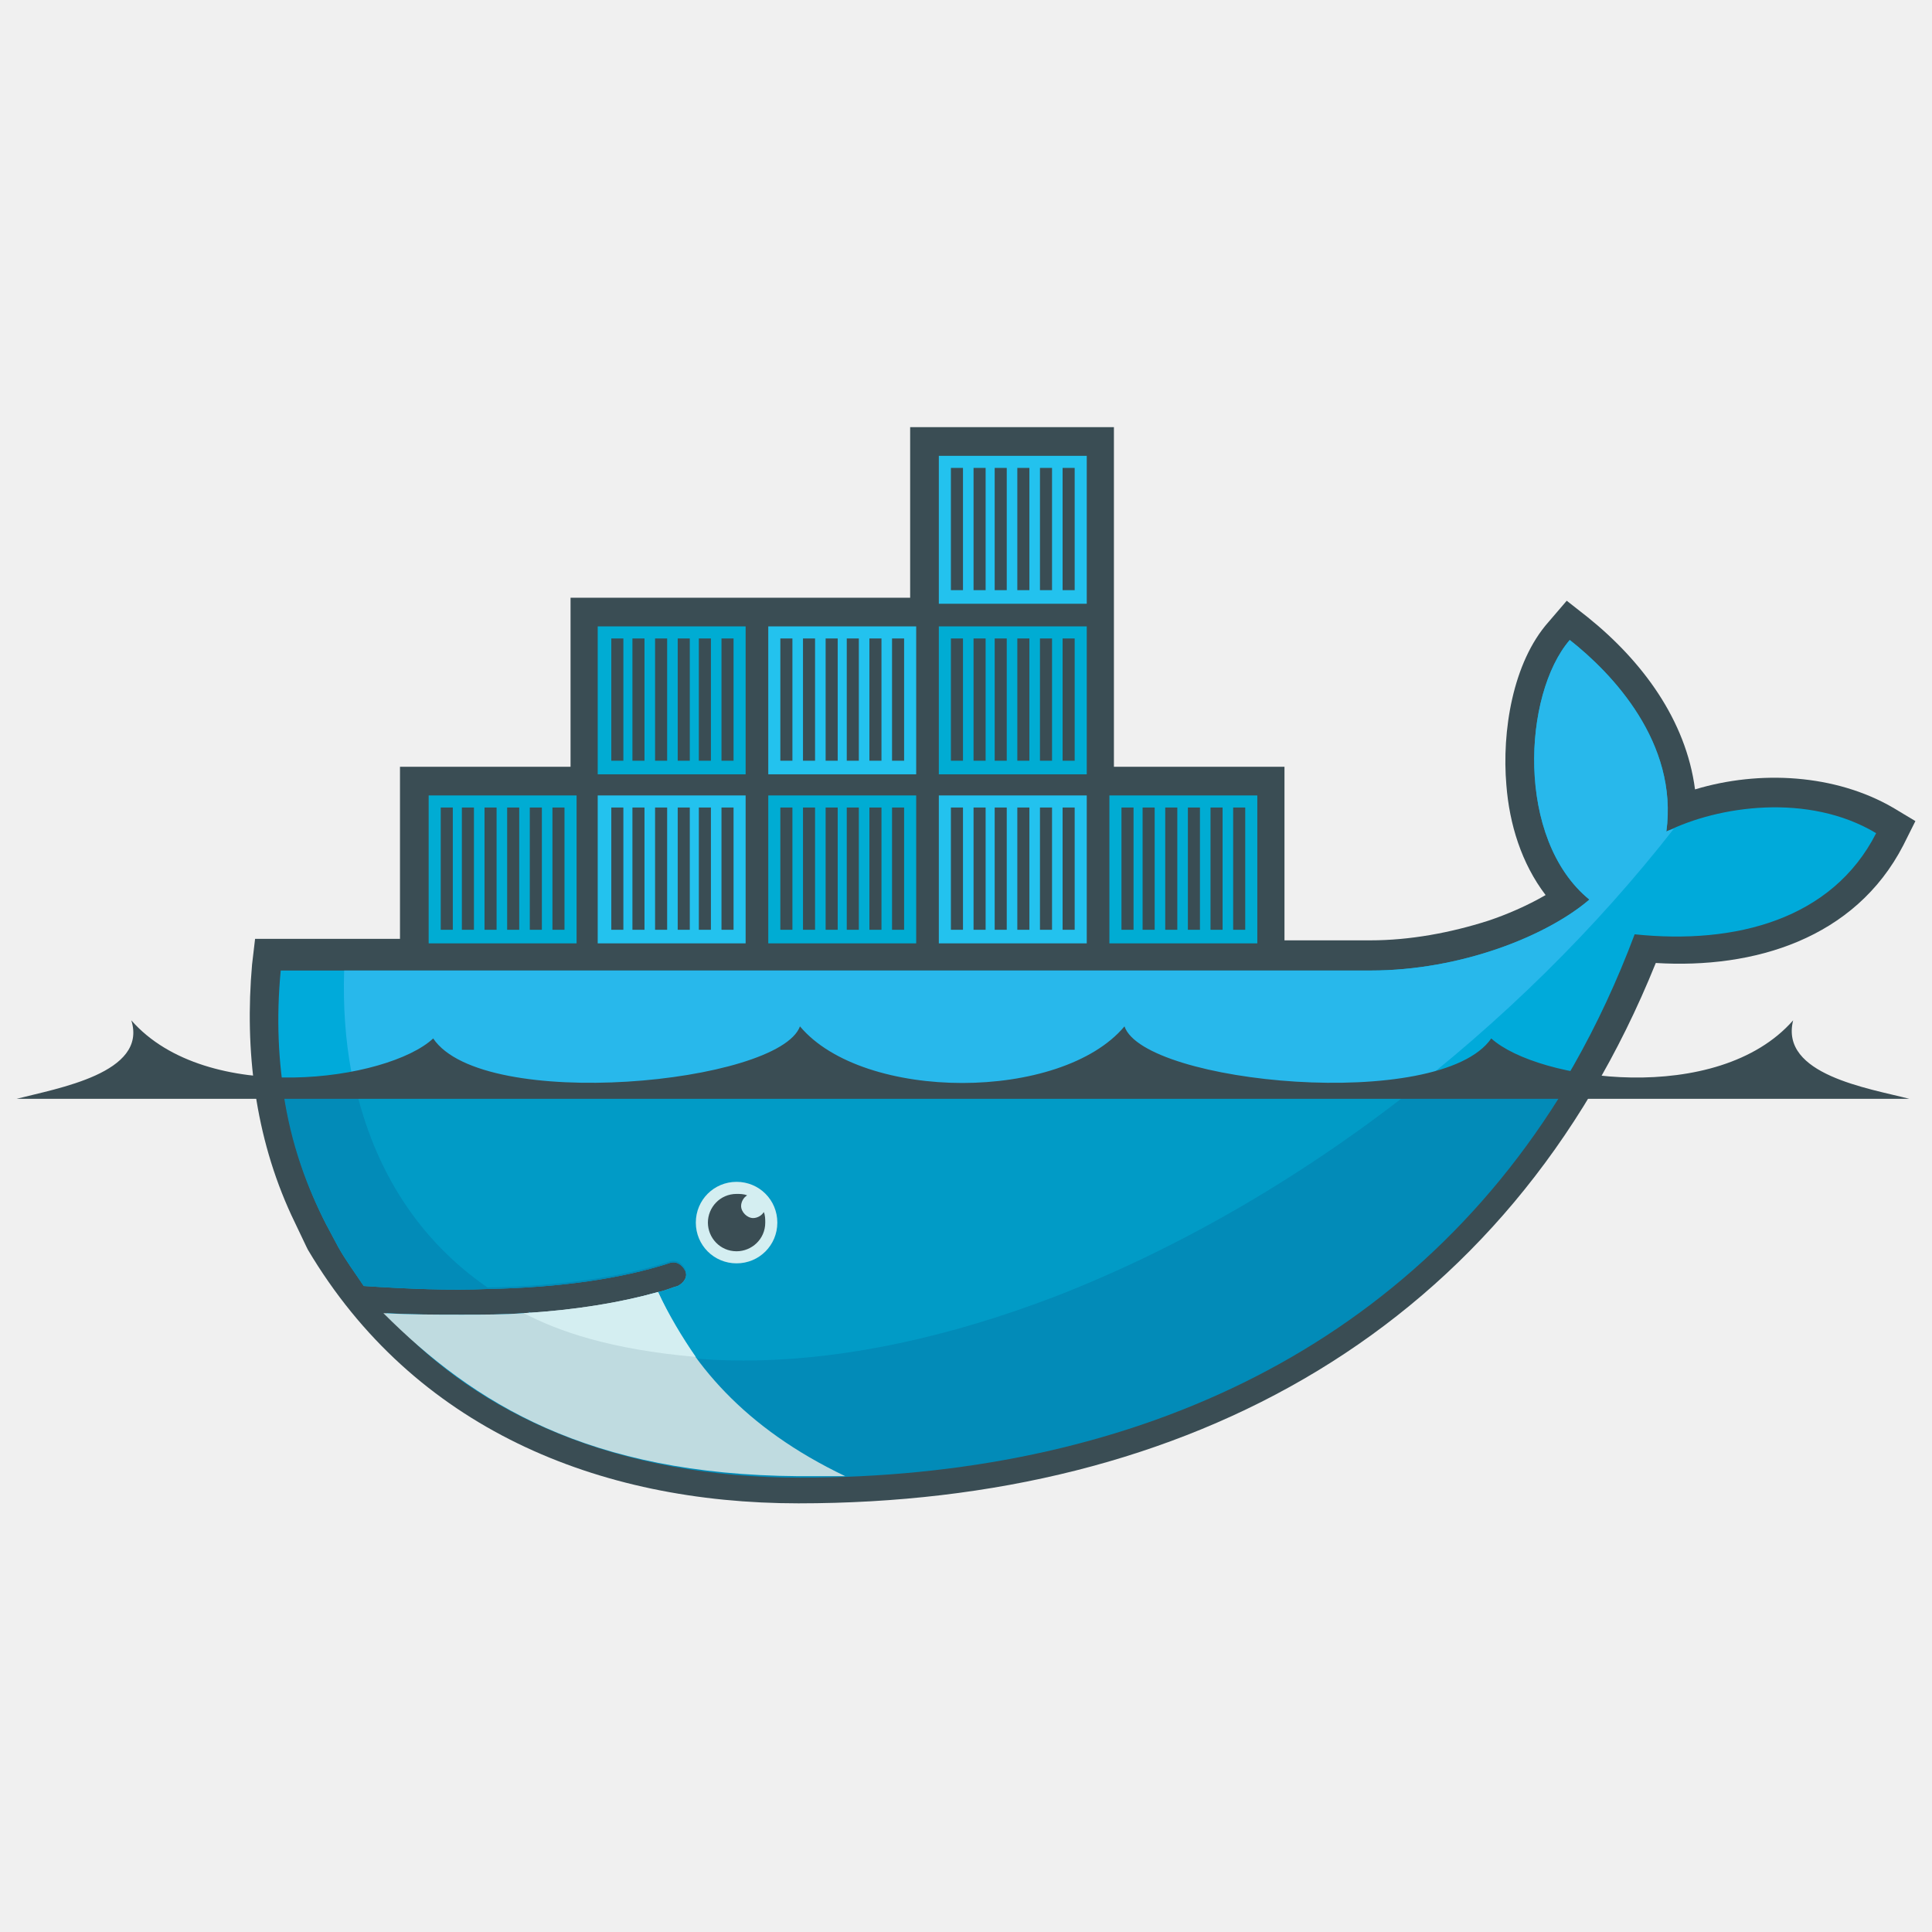
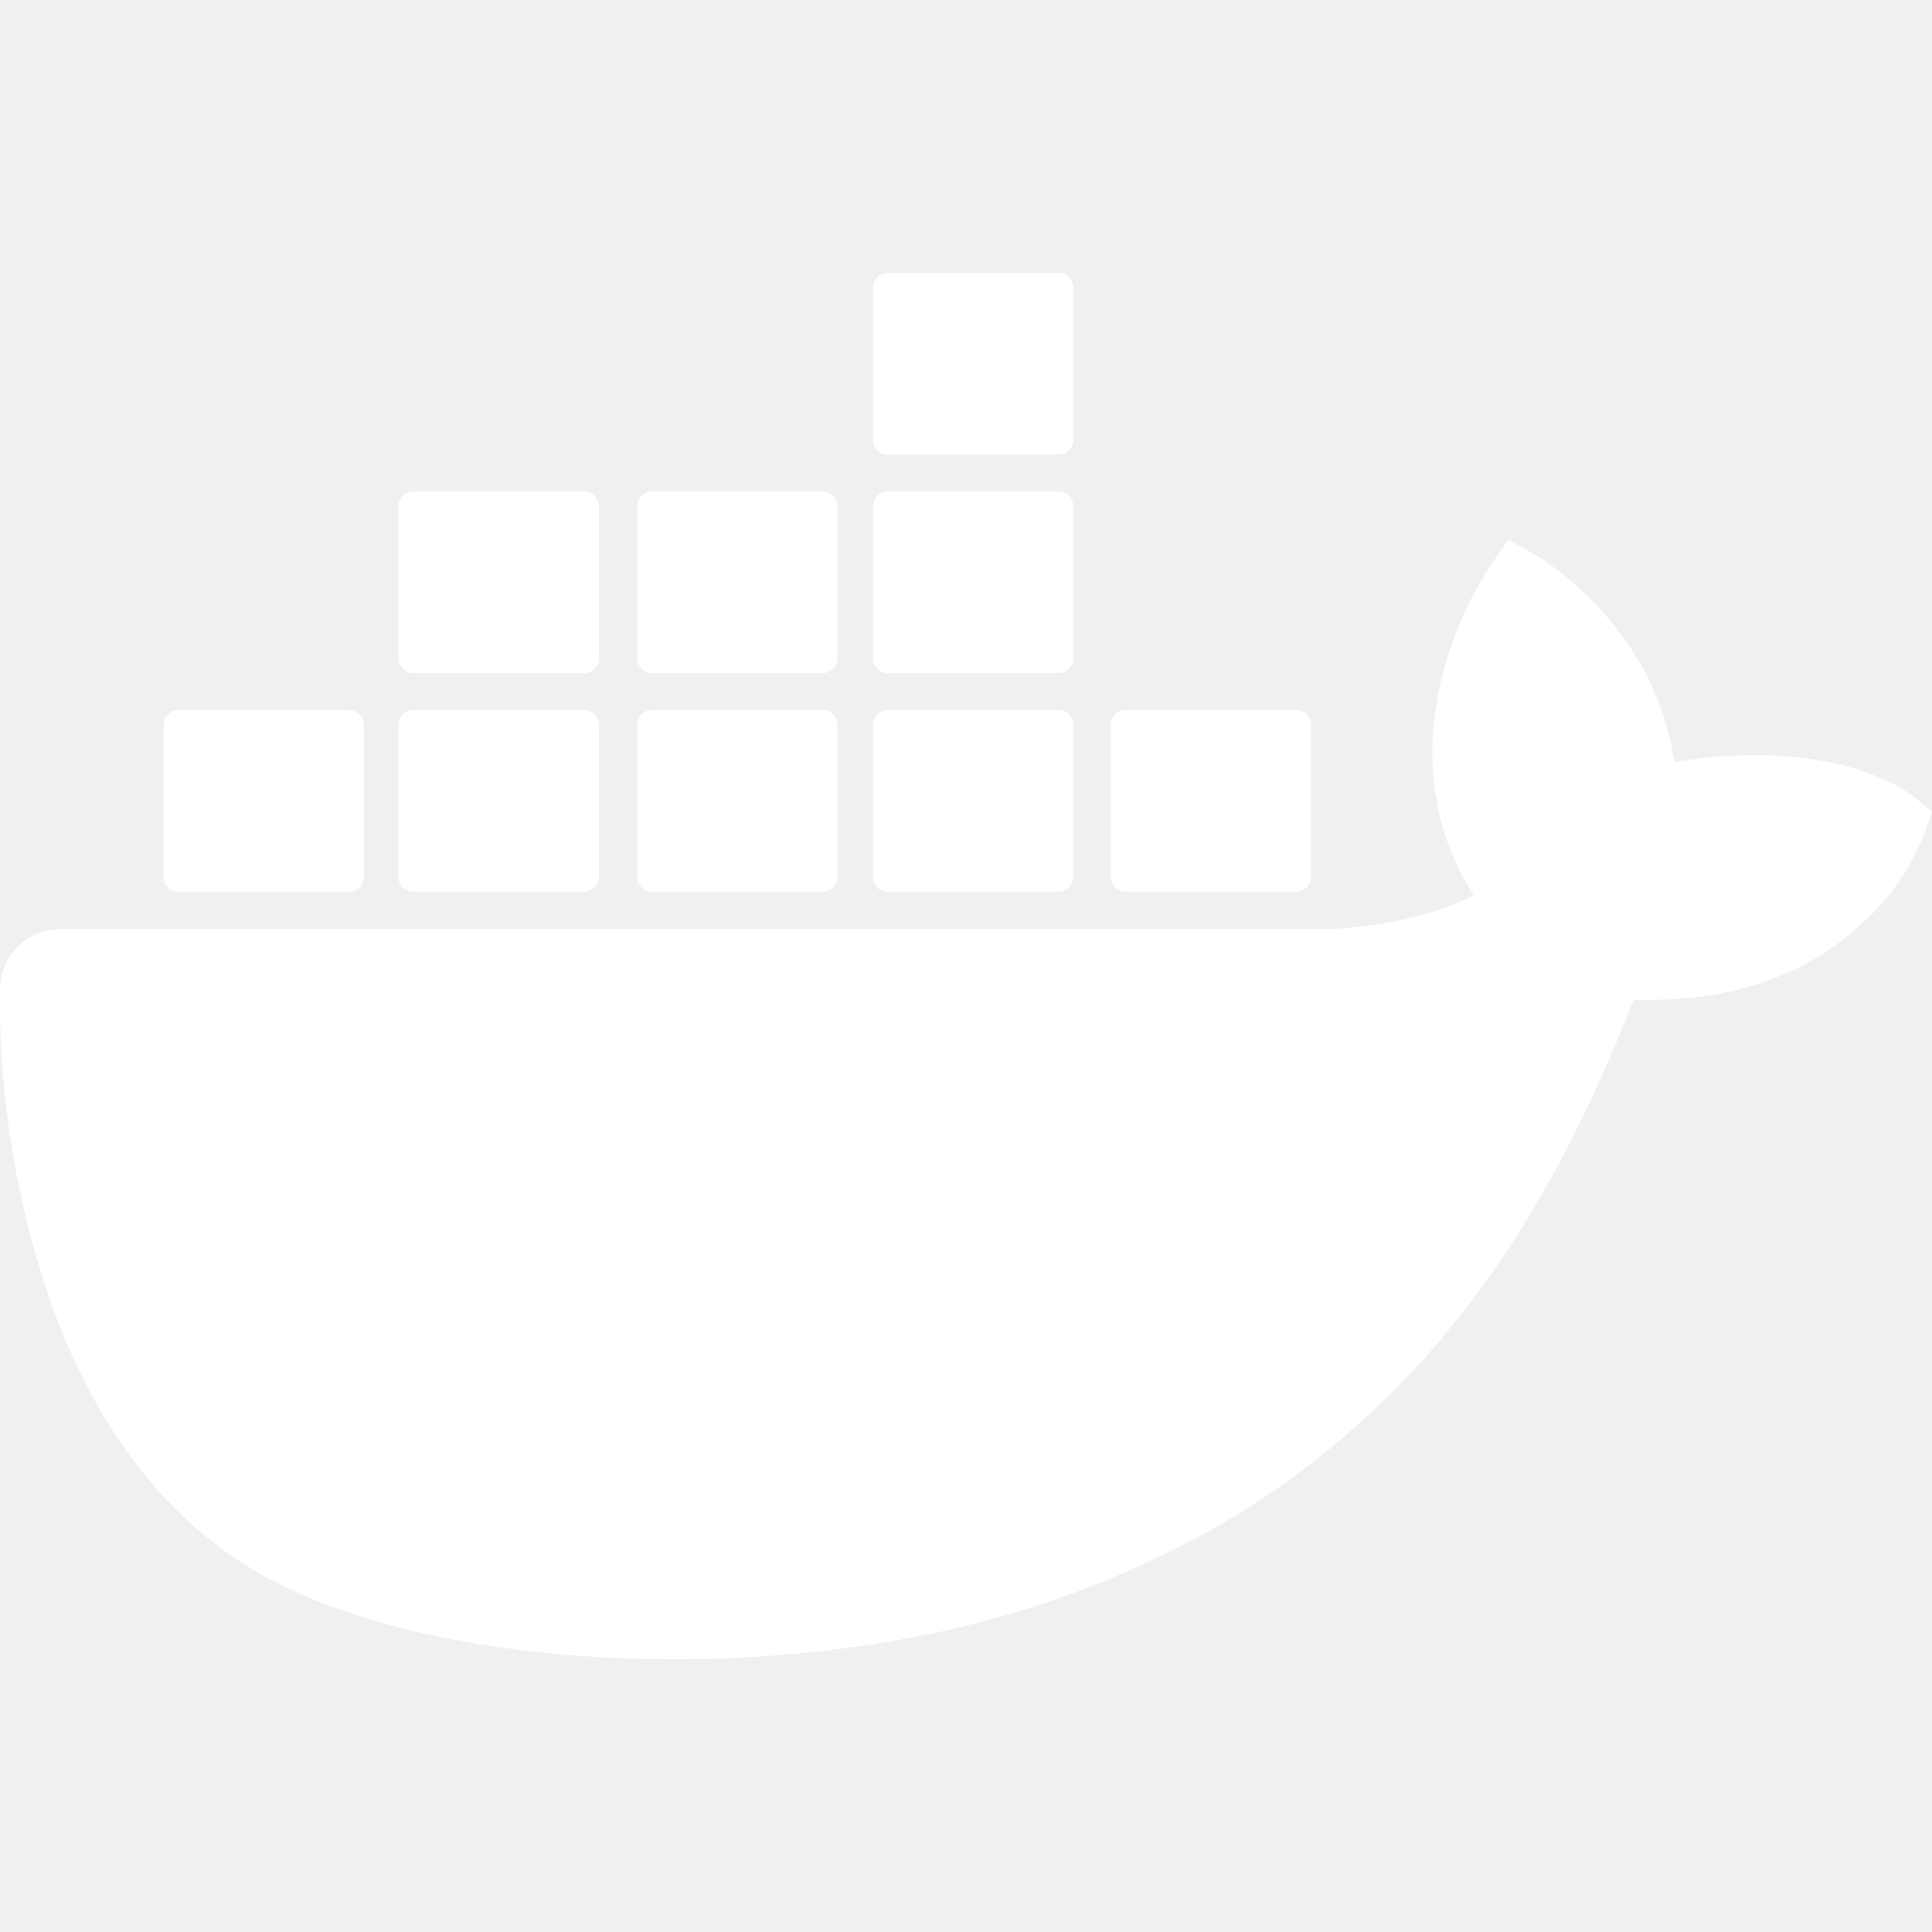
- <svg xmlns="http://www.w3.org/2000/svg" width="32" height="32" viewBox="0 0 128 128">
-   <path fill-rule="evenodd" clip-rule="evenodd" fill="#3A4D54" d="M73.8 50.8h11.3v11.5h5.7c2.6 0 5.3-.5 7.8-1.3 1.2-.4 2.6-1 3.8-1.7-1.6-2.1-2.4-4.7-2.6-7.3-.3-3.5.4-8.1 2.8-10.8l1.2-1.4 1.4 1.1c3.6 2.9 6.5 6.8 7.1 11.4 4.3-1.3 9.3-1 13.1 1.2l1.5.9-.8 1.6c-3.2 6.2-9.9 8.2-16.4 7.8-9.8 24.3-31 35.8-56.8 35.8-13.3 0-25.5-5-32.5-16.8l-.1-.2-1-2.1c-2.4-5.2-3.1-10.9-2.6-16.6l.2-1.7h9.6V50.8h11.3V39.6h22.5V28.3h13.5v22.5z" />
-   <path fill="#00AADA" d="M110.4 55.1c.8-5.9-3.6-10.5-6.4-12.7-3.1 3.6-3.6 13.2 1.3 17.2-2.8 2.4-8.5 4.7-14.5 4.7H18.6c-.6 6.2.5 11.9 3 16.8l.8 1.5c.5.9 1.1 1.7 1.7 2.6 3 .2 5.7.3 8.2.2 4.9-.1 8.9-.7 12-1.7.5-.2.9.1 1.1.5.2.5-.1.9-.5 1.1-.4.1-.8.3-1.3.4-2.4.7-5 1.1-8.3 1.3h-.6c-1.3.1-2.7.1-4.2.1-1.6 0-3.1 0-4.9-.1 6 6.8 15.4 10.8 27.2 10.8 25 0 46.2-11.1 55.5-35.9 6.7.7 13.1-1 16-6.7-4.5-2.7-10.5-1.8-13.9-.1z" />
-   <path fill="#28B8EB" d="M110.4 55.1c.8-5.9-3.6-10.5-6.4-12.7-3.1 3.6-3.6 13.2 1.3 17.2-2.8 2.4-8.5 4.7-14.5 4.7h-68c-.3 9.5 3.2 16.7 9.5 21 4.9-.1 8.9-.7 12-1.7.5-.2.9.1 1.1.5.2.5-.1.9-.5 1.1-.4.1-.8.3-1.3.4-2.4.7-5.2 1.2-8.5 1.4l-.1-.1c8.5 4.4 20.8 4.3 35-1.1 15.8-6.1 30.6-17.7 40.9-30.9-.2.1-.4.1-.5.2z" />
-   <path fill="#028BB8" d="M18.7 71.8c.4 3.3 1.4 6.4 2.9 9.3l.8 1.5c.5.9 1.1 1.7 1.7 2.6 3 .2 5.7.3 8.2.2 4.9-.1 8.9-.7 12-1.7.5-.2.9.1 1.1.5.2.5-.1.9-.5 1.1-.4.1-.8.3-1.3.4-2.4.7-5.2 1.2-8.5 1.4h-.4c-1.3.1-2.7.1-4.1.1-1.6 0-3.2 0-4.9-.1 6 6.8 15.5 10.8 27.3 10.8 21.4 0 40-8.1 50.8-26H18.7v-.1z" />
-   <path fill="#019BC6" d="M23.5 71.8c1.3 5.8 4.3 10.4 8.8 13.5 4.9-.1 8.9-.7 12-1.7.5-.2.9.1 1.1.5.2.5-.1.9-.5 1.1-.4.1-.8.3-1.3.4-2.4.7-5.2 1.2-8.6 1.4 8.5 4.4 20.8 4.3 34.9-1.1 8.5-3.3 16.8-8.2 24.2-14.1H23.5z" />
-   <path fill-rule="evenodd" clip-rule="evenodd" fill="#00ACD3" d="M28.4 52.7h9.8v9.8h-9.8v-9.8zm.8.8h.8v8.1h-.8v-8.1zm1.4 0h.8v8.1h-.8v-8.1zm1.5 0h.8v8.1h-.8v-8.1zm1.5 0h.8v8.1h-.8v-8.1zm1.5 0h.8v8.1h-.8v-8.1zm1.5 0h.8v8.1h-.8v-8.1zm3-12h9.8v9.8h-9.8v-9.8zm.9.8h.8v8.1h-.8v-8.1zm1.4 0h.8v8.1h-.8v-8.1zm1.5 0h.8v8.1h-.8v-8.1zm1.5 0h.8v8.1h-.8v-8.1zm1.4 0h.8v8.1h-.8v-8.1zm1.5 0h.8v8.1h-.8v-8.1z" />
-   <path fill-rule="evenodd" clip-rule="evenodd" fill="#23C2EE" d="M39.6 52.7h9.8v9.8h-9.8v-9.8zm.9.8h.8v8.1h-.8v-8.1zm1.4 0h.8v8.1h-.8v-8.1zm1.5 0h.8v8.1h-.8v-8.1zm1.5 0h.8v8.1h-.8v-8.1zm1.4 0h.8v8.1h-.8v-8.1zm1.5 0h.8v8.1h-.8v-8.1z" />
-   <path fill-rule="evenodd" clip-rule="evenodd" fill="#00ACD3" d="M50.9 52.7h9.8v9.8h-9.8v-9.8zm.8.8h.8v8.1h-.8v-8.1zm1.5 0h.8v8.1h-.8v-8.1zm1.5 0h.8v8.1h-.8v-8.1zm1.4 0h.8v8.1h-.8v-8.1zm1.5 0h.8v8.1h-.8v-8.1zm1.5 0h.8v8.1h-.8v-8.1z" />
-   <path fill-rule="evenodd" clip-rule="evenodd" fill="#23C2EE" d="M50.9 41.5h9.8v9.8h-9.8v-9.8zm.8.8h.8v8.1h-.8v-8.1zm1.5 0h.8v8.1h-.8v-8.1zm1.5 0h.8v8.1h-.8v-8.1zm1.4 0h.8v8.1h-.8v-8.1zm1.5 0h.8v8.1h-.8v-8.1zm1.5 0h.8v8.1h-.8v-8.1zm3.1 10.4H72v9.8h-9.8v-9.8zm.8.8h.8v8.1H63v-8.1zm1.5 0h.8v8.1h-.8v-8.1zm1.4 0h.8v8.1h-.8v-8.1zm1.5 0h.8v8.1h-.8v-8.1zm1.5 0h.8v8.1h-.8v-8.1zm1.5 0h.8v8.1h-.8v-8.1z" />
-   <path fill-rule="evenodd" clip-rule="evenodd" fill="#00ACD3" d="M62.2 41.5H72v9.8h-9.8v-9.8zm.8.8h.8v8.1H63v-8.1zm1.5 0h.8v8.1h-.8v-8.1zm1.4 0h.8v8.1h-.8v-8.1zm1.5 0h.8v8.1h-.8v-8.1zm1.5 0h.8v8.1h-.8v-8.1zm1.5 0h.8v8.1h-.8v-8.1z" />
-   <path fill-rule="evenodd" clip-rule="evenodd" fill="#23C2EE" d="M62.2 30.2H72V40h-9.8v-9.8zm.8.8h.8v8.1H63V31zm1.5 0h.8v8.1h-.8V31zm1.4 0h.8v8.1h-.8V31zm1.5 0h.8v8.1h-.8V31zm1.5 0h.8v8.1h-.8V31zm1.5 0h.8v8.1h-.8V31z" />
-   <path fill-rule="evenodd" clip-rule="evenodd" fill="#00ACD3" d="M73.5 52.7h9.8v9.8h-9.8v-9.8zm.8.8h.8v8.1h-.8v-8.1zm1.4 0h.8v8.1h-.8v-8.1zm1.5 0h.8v8.1h-.8v-8.1zm1.5 0h.8v8.1h-.8v-8.1zm1.5 0h.8v8.1h-.8v-8.1zm1.5 0h.8v8.1h-.8v-8.1z" />
-   <path fill-rule="evenodd" clip-rule="evenodd" fill="#D4EEF1" d="M48.8 78.3c1.5 0 2.7 1.2 2.7 2.7 0 1.5-1.2 2.7-2.7 2.7-1.5 0-2.7-1.2-2.7-2.7 0-1.5 1.2-2.7 2.7-2.7" />
-   <path fill-rule="evenodd" clip-rule="evenodd" fill="#3A4D54" d="M48.8 79.1c.2 0 .5 0 .7.1-.2.1-.4.4-.4.7 0 .4.4.8.8.8.3 0 .6-.2.7-.4.1.2.1.5.1.7 0 1.1-.9 1.9-1.9 1.9-1.1 0-1.9-.9-1.9-1.9 0-1 .8-1.9 1.9-1.9M1.1 72.8h125.4c-2.7-.7-8.6-1.6-7.7-5.2-5 5.7-16.9 4-20 1.2-3.4 4.9-23 3-24.3-.8-4.2 5-17.3 5-21.5 0-1.4 3.8-21 5.7-24.3.8-3 2.8-15 4.5-20-1.2 1.1 3.5-4.9 4.5-7.6 5.2" />
-   <path fill="#BFDBE0" d="M56 97.8c-6.7-3.2-10.3-7.5-12.4-12.2-2.5.7-5.5 1.2-8.9 1.4-1.3.1-2.7.1-4.1.1-1.7 0-3.4 0-5.2-.1 6 6 13.6 10.7 27.5 10.8H56z" />
-   <path fill="#D4EEF1" d="M46.1 89.9c-.9-1.3-1.8-2.8-2.5-4.3-2.5.7-5.5 1.2-8.9 1.4 2.3 1.2 5.7 2.4 11.4 2.9z" />
+ <svg xmlns="http://www.w3.org/2000/svg" viewBox="0 0 24 24">
+   <path fill="white" d="M13.983 11.078h2.119a.186.186 0 00.186-.185V9.006a.186.186 0 00-.186-.186h-2.119a.185.185 0 00-.185.185v1.888c0 .102.083.185.185.185m-2.954-5.43h2.118a.186.186 0 00.186-.186V3.574a.186.186 0 00-.186-.185h-2.118a.185.185 0 00-.185.185v1.888c0 .102.082.185.185.185m0 2.716h2.118a.187.187 0 00.186-.186V6.29a.186.186 0 00-.186-.185h-2.118a.185.185 0 00-.185.185v1.887c0 .102.082.185.185.186m-2.93 0h2.12a.186.186 0 00.184-.186V6.29a.185.185 0 00-.185-.185H8.1a.185.185 0 00-.185.185v1.887c0 .102.083.185.185.186m-2.964 0h2.119a.186.186 0 00.185-.186V6.29a.185.185 0 00-.185-.185H5.136a.186.186 0 00-.186.185v1.887c0 .102.084.185.186.186m5.893 2.715h2.118a.186.186 0 00.186-.185V9.006a.186.186 0 00-.186-.186h-2.118a.185.185 0 00-.185.185v1.888c0 .102.082.185.185.185m-2.93 0h2.12a.185.185 0 00.184-.185V9.006a.185.185 0 00-.184-.186h-2.12a.185.185 0 00-.184.185v1.888c0 .102.083.185.185.185m-2.964 0h2.119a.185.185 0 00.185-.185V9.006a.185.185 0 00-.184-.186h-2.12a.186.186 0 00-.186.186v1.887c0 .102.084.185.186.185m-2.92 0h2.12a.185.185 0 00.184-.185V9.006a.185.185 0 00-.184-.186h-2.12a.185.185 0 00-.184.185v1.888c0 .102.082.185.185.185M23.763 9.89c-.065-.051-.672-.51-1.954-.51-.338.001-.676.03-1.01.087-.248-1.7-1.653-2.53-1.716-2.566l-.344-.199-.226.327c-.284.438-.49.922-.612 1.43-.23.97-.09 1.882.403 2.661-.595.332-1.55.413-1.744.42H.751a.751.751 0 00-.75.748 11.376 11.376 0 00.692 4.062c.545 1.428 1.355 2.48 2.41 3.124 1.18.723 3.1 1.137 5.275 1.137.983.003 1.963-.086 2.93-.266a12.248 12.248 0 003.823-1.389c.98-.567 1.86-1.288 2.61-2.136 1.252-1.418 1.998-2.997 2.553-4.4h.221c1.372 0 2.215-.549 2.68-1.009.309-.293.55-.65.707-1.046l.098-.288Z" />
</svg>
